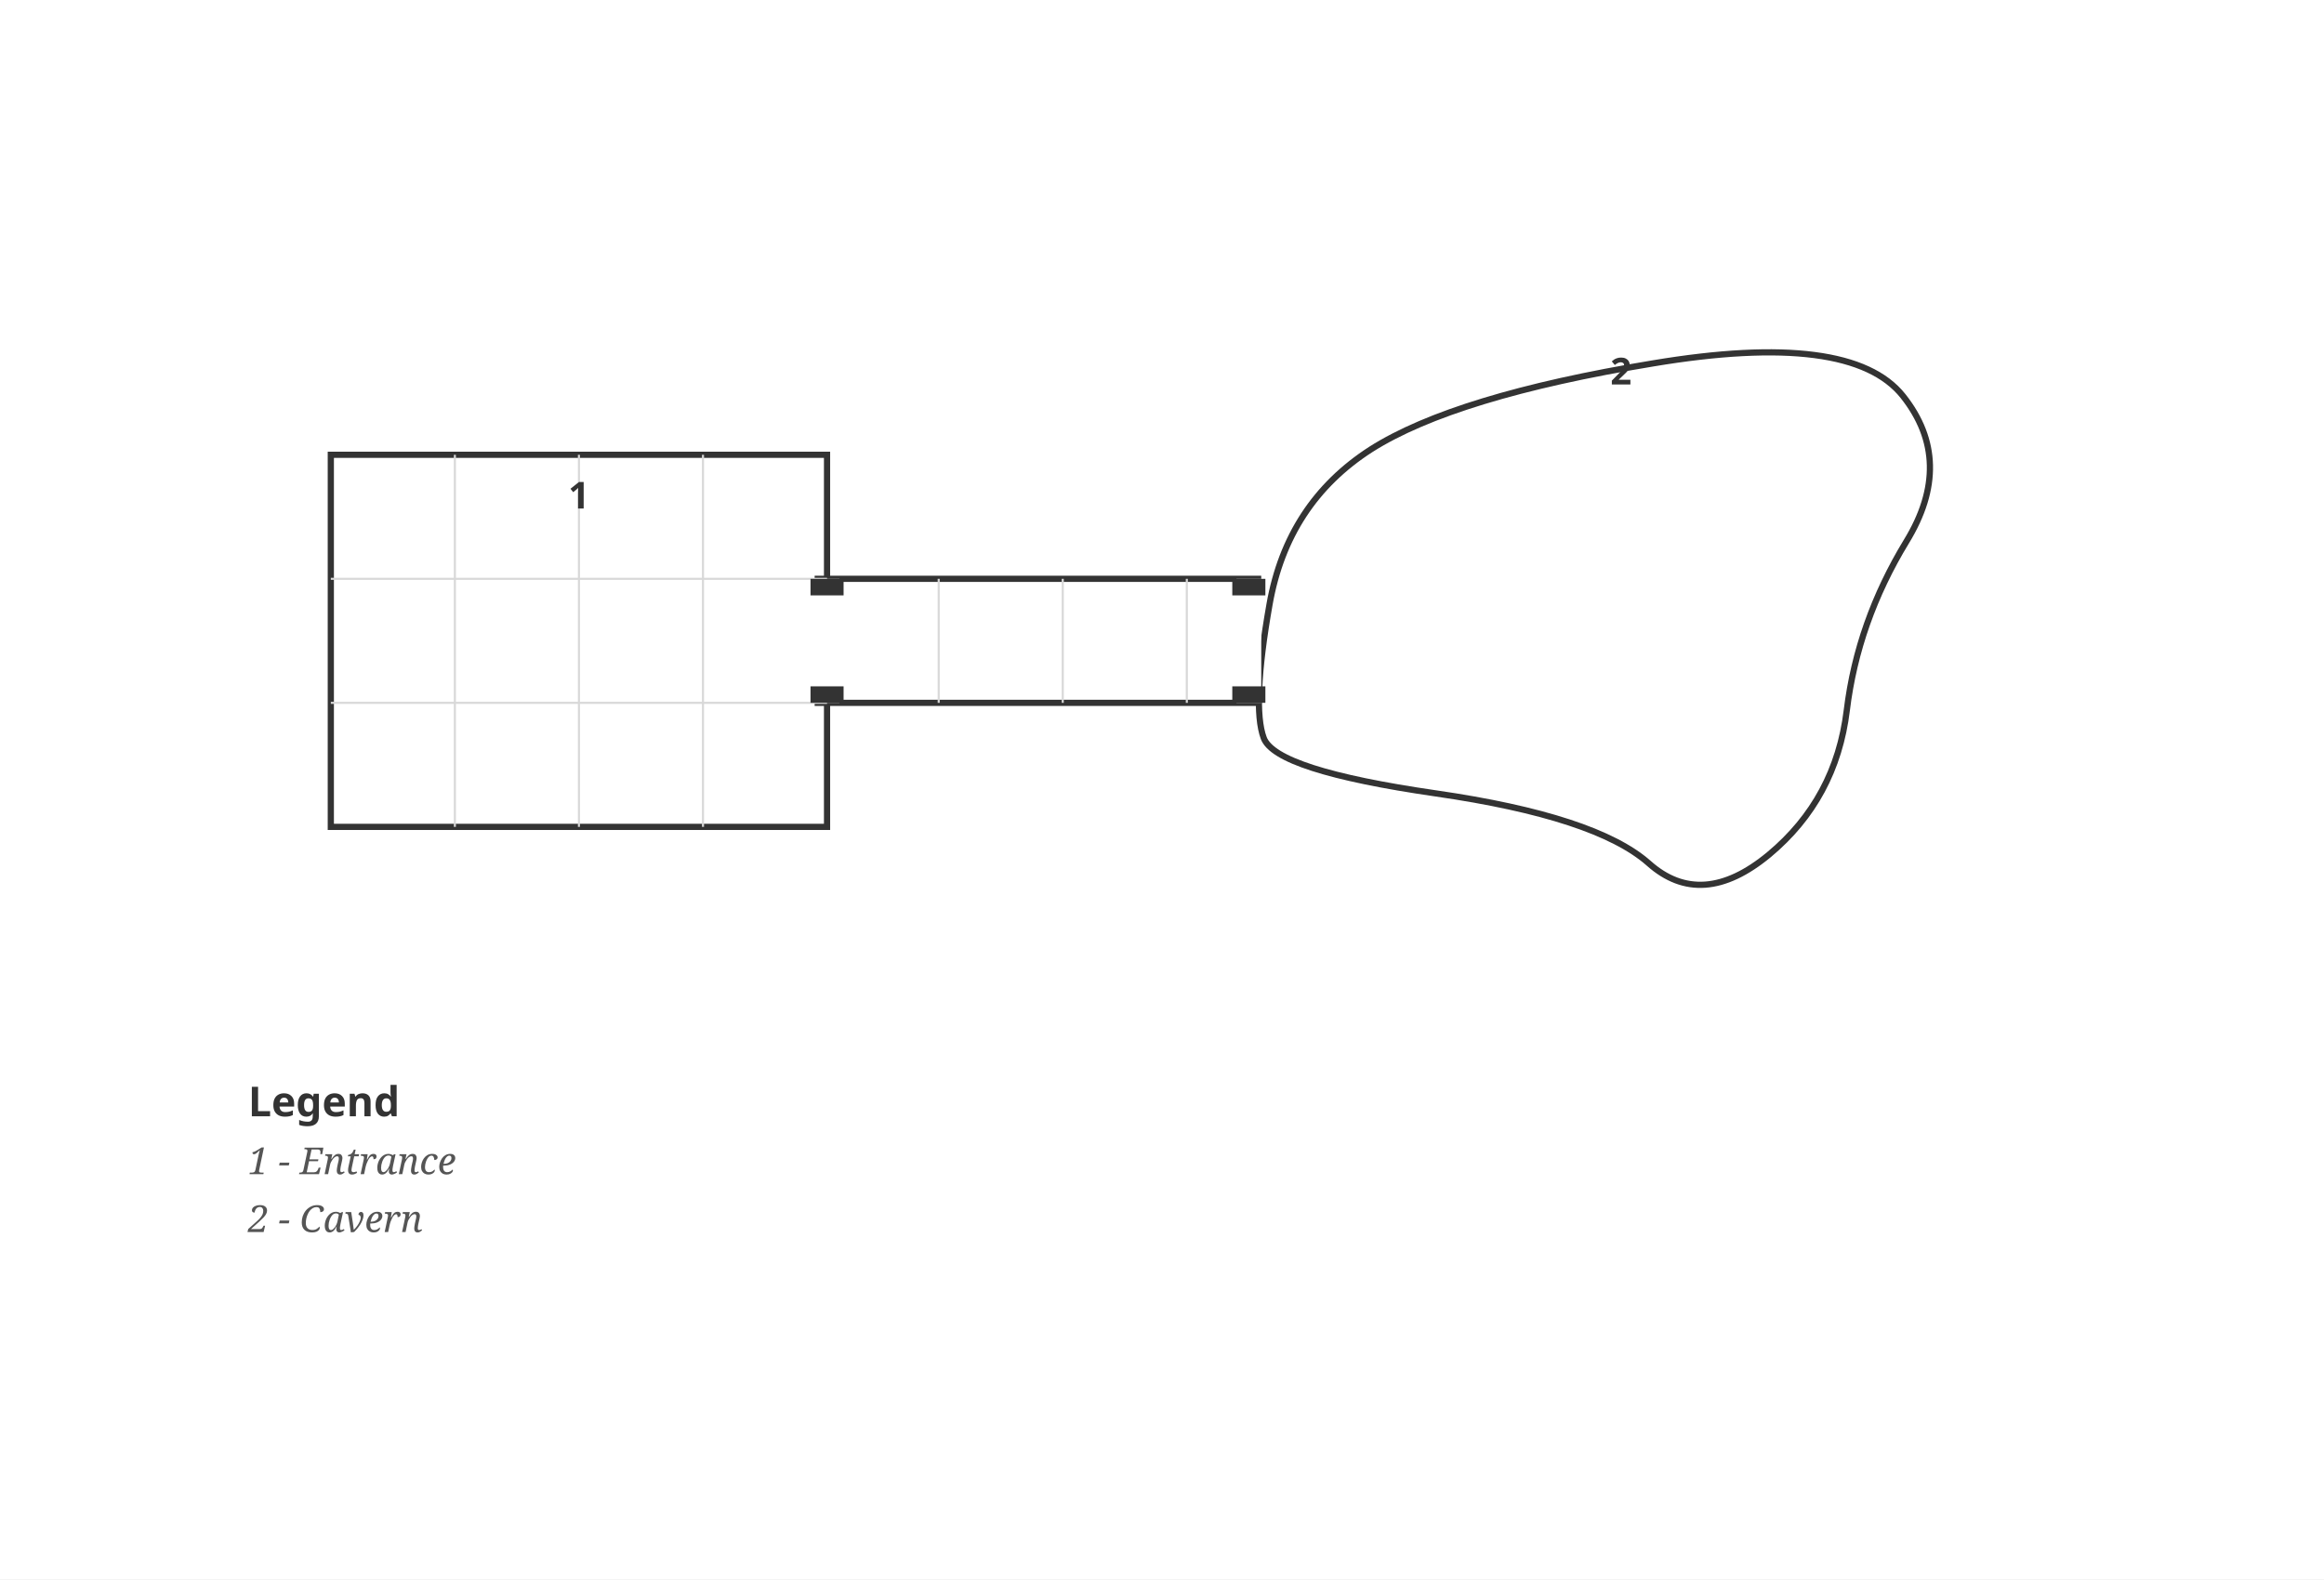
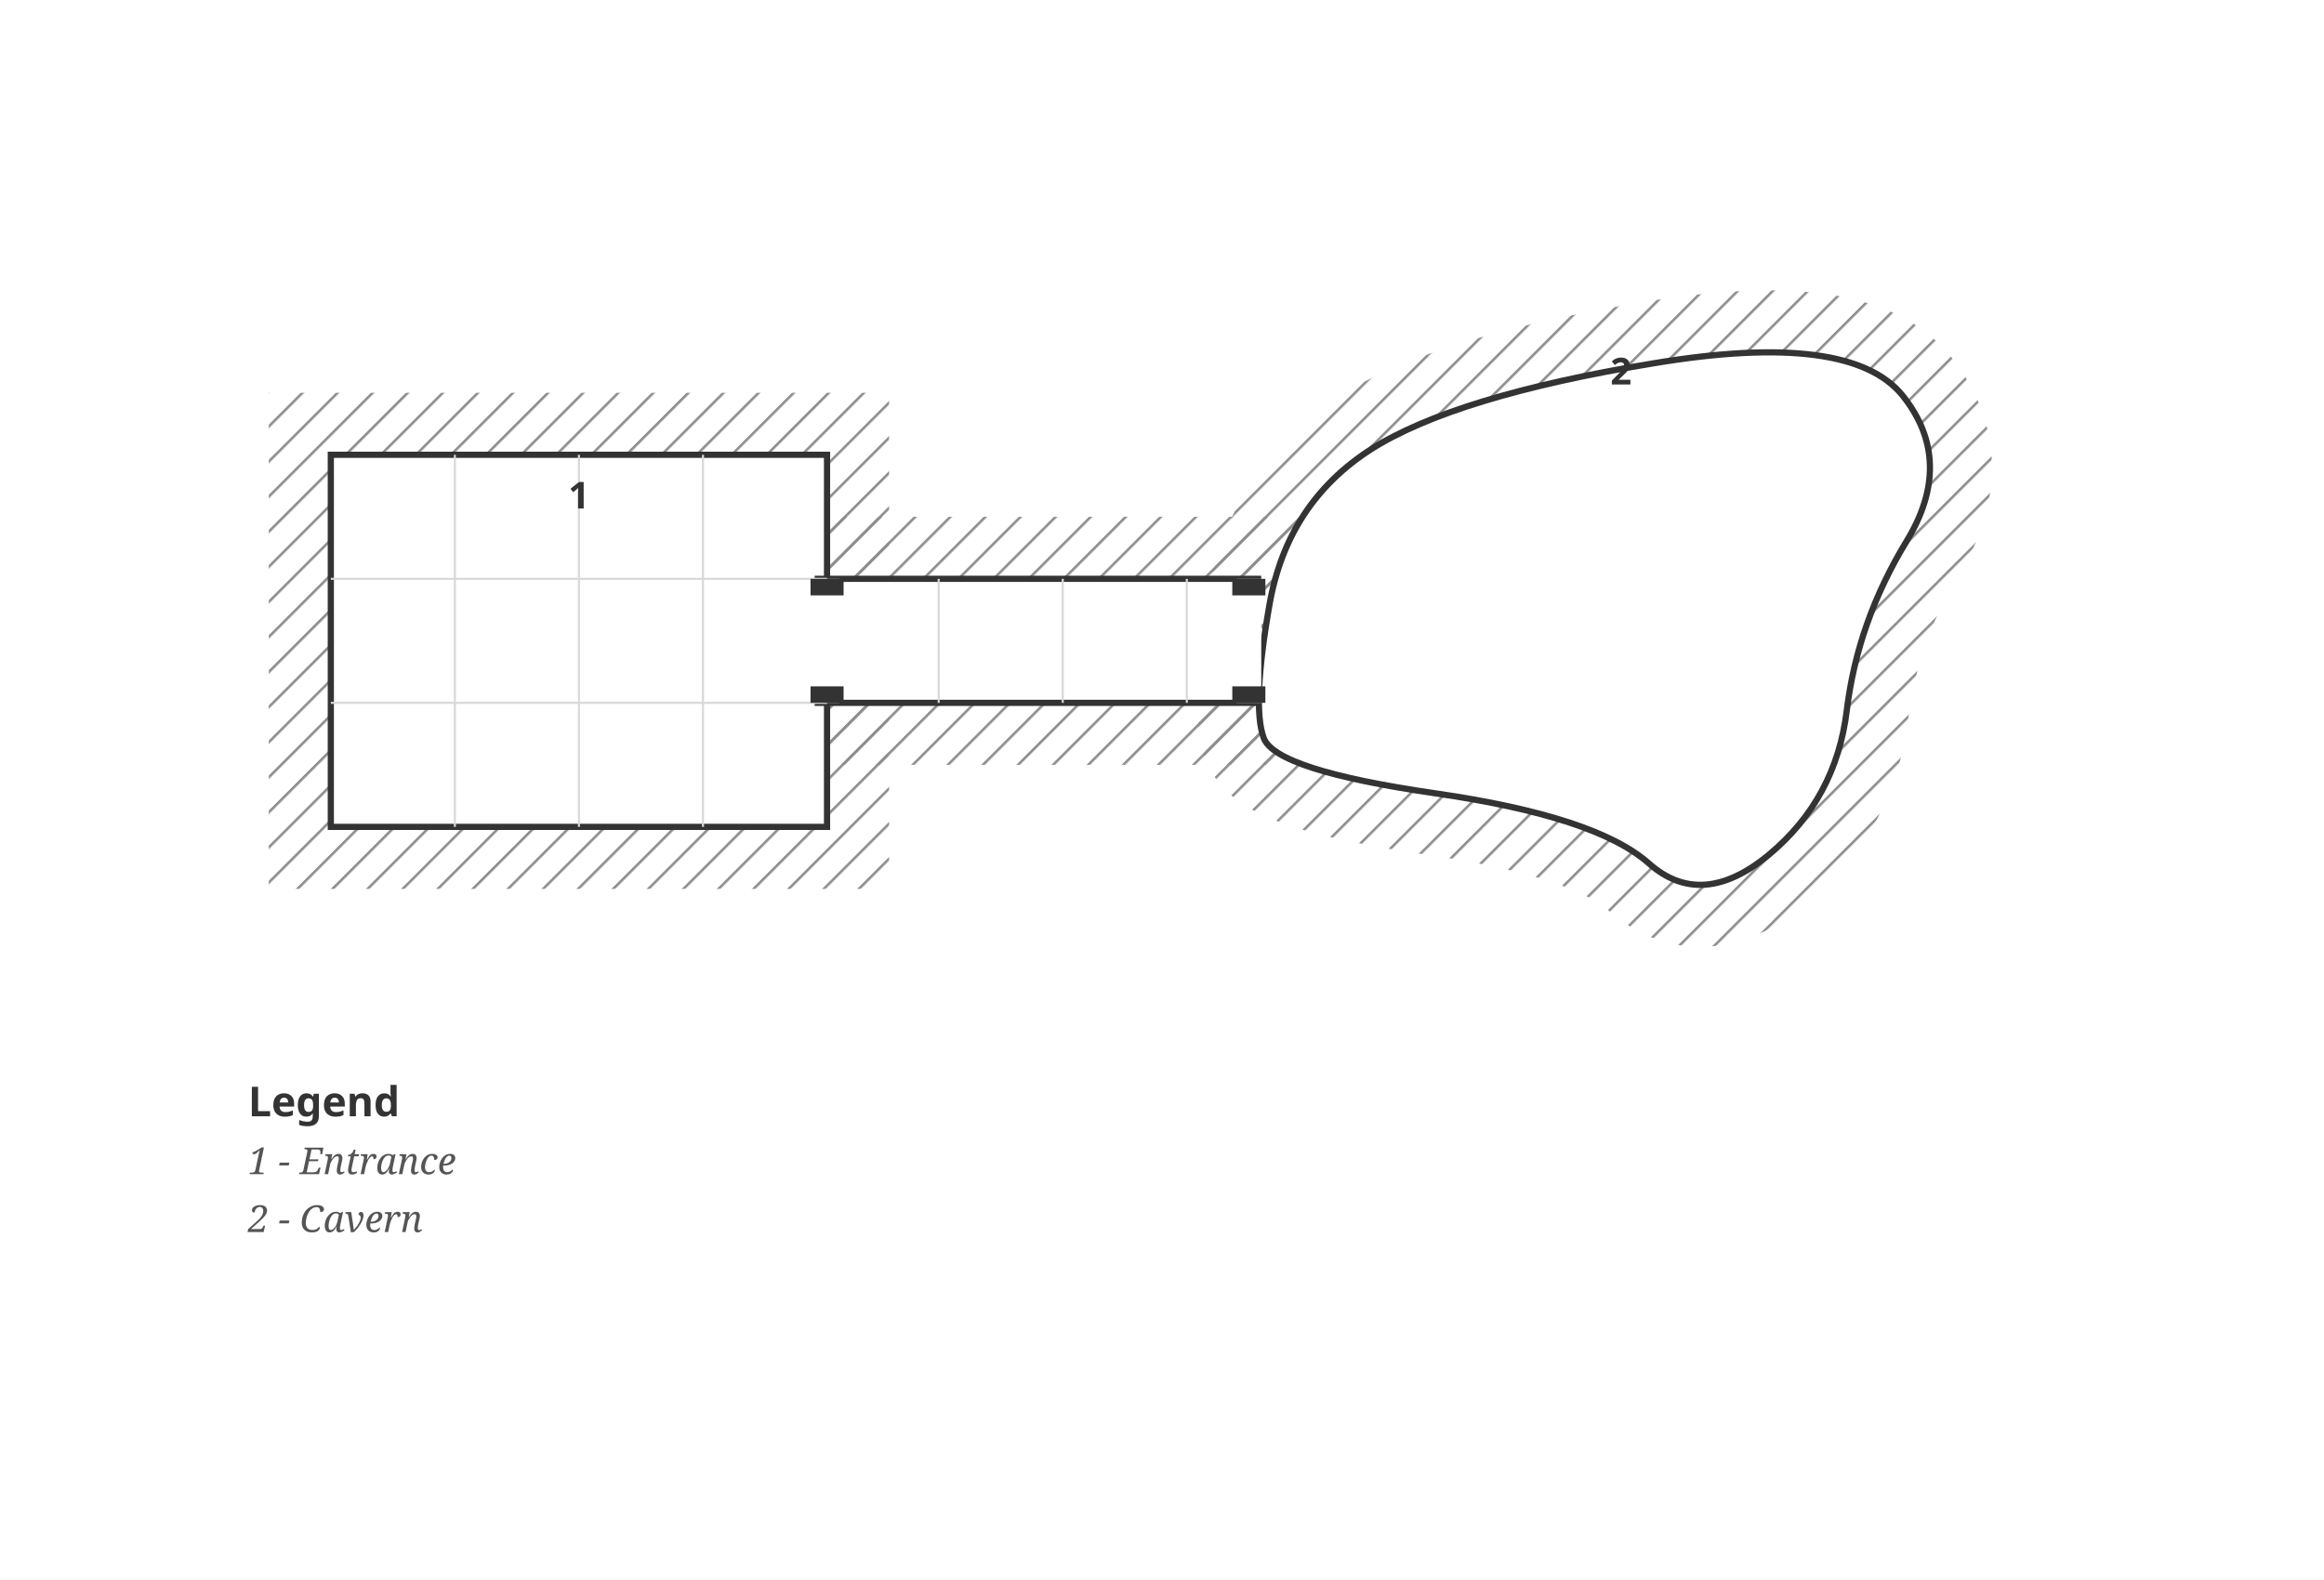
<svg xmlns="http://www.w3.org/2000/svg" viewBox="-140 -155 562 382" width="562" height="382">
  <defs>
    <pattern id="hatch" width="6" height="6" patternTransform="rotate(45 0 0)" patternUnits="userSpaceOnUse">
      <line x1="0" y1="0" x2="0" y2="6" stroke="#888" stroke-width="1.2" />
    </pattern>
    <symbol id="door-open" viewBox="0 0 30 30">
      <rect x="0" y="12" width="30" height="6" fill="white" />
      <rect x="0" y="11" width="4" height="8" fill="#333" />
      <rect x="26" y="11" width="4" height="8" fill="#333" />
    </symbol>
    <symbol id="door-closed" viewBox="0 0 30 30">
      <rect x="0" y="12" width="30" height="6" fill="white" />
      <rect x="2" y="13" width="26" height="4" fill="#333" />
    </symbol>
    <symbol id="door-locked" viewBox="0 0 30 30">
      <rect x="0" y="12" width="30" height="6" fill="white" />
      <rect x="2" y="11" width="26" height="8" fill="#333" />
      <rect x="4" y="13" width="22" height="4" fill="white" />
    </symbol>
    <symbol id="door-secret" viewBox="0 0 30 30">
      <line x1="0" y1="15" x2="30" y2="15" stroke="#888" stroke-width="1.2" stroke-dasharray="6,6" />
    </symbol>
    <symbol id="feat-ladder" viewBox="0 0 30 30">
      <line x1="8" y1="3" x2="8" y2="27" stroke="#333" stroke-width="1.5" />
      <line x1="22" y1="3" x2="22" y2="27" stroke="#333" stroke-width="1.5" />
      <line x1="8" y1="7" x2="22" y2="7" stroke="#333" stroke-width="1" />
      <line x1="8" y1="13" x2="22" y2="13" stroke="#333" stroke-width="1" />
      <line x1="8" y1="19" x2="22" y2="19" stroke="#333" stroke-width="1" />
      <line x1="8" y1="25" x2="22" y2="25" stroke="#333" stroke-width="1" />
    </symbol>
    <symbol id="feat-window" viewBox="0 0 30 6">
      <rect x="0" y="0" width="30" height="6" fill="white" />
      <rect x="0" y="1" width="8" height="4" fill="#cce" stroke="#99c" stroke-width="0.5" />
      <rect x="11" y="1" width="8" height="4" fill="#cce" stroke="#99c" stroke-width="0.5" />
      <rect x="22" y="1" width="8" height="4" fill="#cce" stroke="#99c" stroke-width="0.5" />
    </symbol>
  </defs>
  <rect x="-140" y="-155" width="562" height="382" fill="white" />
+   <rect x="-60" y="-45" width="120" height="90" fill="none" stroke="url(#hatch)" stroke-width="30" />
+   <path d="M 321.0,-24.0 Q 309.2,-4.6 306.6,16.8 Q 304.0,38.2 287.8,51.7 Q 271.5,65.2 258.7,53.8 Q 245.9,42.5 207.2,36.9 Q 168.5,31.3 165.6,23.5 Q 162.7,15.7 167.0,-8.8 Q 171.3,-33.3 191.5,-46.3 Q 211.8,-59.2 259.7,-67.1 Q 307.6,-75.1 320.2,-59.2 Q 332.8,-43.3 321.0,-24.0 Z" fill="none" stroke="url(#hatch)" stroke-width="30" />
+   <rect x="57" y="-15" width="108" height="30" fill="none" stroke="url(#hatch)" stroke-width="30" />
  <rect x="57" y="-15" width="108" height="30" fill="white" />
  <rect x="-60" y="-45" width="120" height="90" fill="white" />
  <path d="M 321.0,-24.0 Q 309.2,-4.6 306.6,16.8 Q 304.0,38.2 287.8,51.7 Q 271.5,65.2 258.7,53.8 Q 245.9,42.5 207.2,36.9 Q 168.5,31.3 165.6,23.5 Q 162.7,15.7 167.0,-8.8 Q 171.3,-33.3 191.5,-46.3 Q 211.8,-59.2 259.7,-67.1 Q 307.6,-75.1 320.2,-59.2 Q 332.8,-43.3 321.0,-24.0 Z" fill="white" />
  <line x1="57" y1="-15" x2="165" y2="-15" stroke="#333" stroke-width="1.5" />
  <line x1="57" y1="15" x2="165" y2="15" stroke="#333" stroke-width="1.5" />
  <rect x="-60" y="-45" width="120" height="90" fill="none" stroke="#333" stroke-width="1.5" />
  <path d="M 321.0,-24.0 Q 309.2,-4.6 306.6,16.8 Q 304.0,38.2 287.8,51.7 Q 271.5,65.2 258.7,53.8 Q 245.9,42.5 207.2,36.9 Q 168.5,31.3 165.6,23.5 Q 162.7,15.7 167.0,-8.8 Q 171.3,-33.3 191.5,-46.3 Q 211.8,-59.2 259.7,-67.1 Q 307.6,-75.1 320.2,-59.2 Q 332.8,-43.3 321.0,-24.0 Z" fill="none" stroke="#333" stroke-width="1.5" />
  <line x1="-30" y1="-45" x2="-30" y2="45" stroke="#d8d8d8" stroke-width="0.5" />
  <line x1="0" y1="-45" x2="0" y2="45" stroke="#d8d8d8" stroke-width="0.5" />
  <line x1="30" y1="-45" x2="30" y2="45" stroke="#d8d8d8" stroke-width="0.5" />
  <line x1="-60" y1="-15" x2="60" y2="-15" stroke="#d8d8d8" stroke-width="0.5" />
  <line x1="-60" y1="15" x2="60" y2="15" stroke="#d8d8d8" stroke-width="0.5" />
  <line x1="87" y1="-15" x2="87" y2="15" stroke="#d8d8d8" stroke-width="0.5" />
  <line x1="117" y1="-15" x2="117" y2="15" stroke="#d8d8d8" stroke-width="0.5" />
  <line x1="147" y1="-15" x2="147" y2="15" stroke="#d8d8d8" stroke-width="0.5" />
  <use href="#door-open" x="45" y="-15" width="30" height="30" preserveAspectRatio="none" transform="rotate(90,60,0)" />
  <use href="#door-open" x="147" y="-15" width="30" height="30" preserveAspectRatio="none" transform="rotate(90,162,0)" />
  <text x="0" y="-32" text-anchor="middle" dominant-baseline="auto" fill="#333" font-size="9" font-family="sans-serif" font-weight="bold">1</text>
  <text x="252" y="-62" text-anchor="middle" dominant-baseline="auto" fill="#333" font-size="9" font-family="sans-serif" font-weight="bold">2</text>
  <text x="-80" y="115" fill="#333" font-size="10" font-family="sans-serif" font-weight="bold">Legend</text>
  <text x="-80" y="129" fill="#555" font-size="9" font-family="serif" font-style="italic">1 - Entrance</text>
  <text x="-80" y="143" fill="#555" font-size="9" font-family="serif" font-style="italic">2 - Cavern</text>
</svg>
